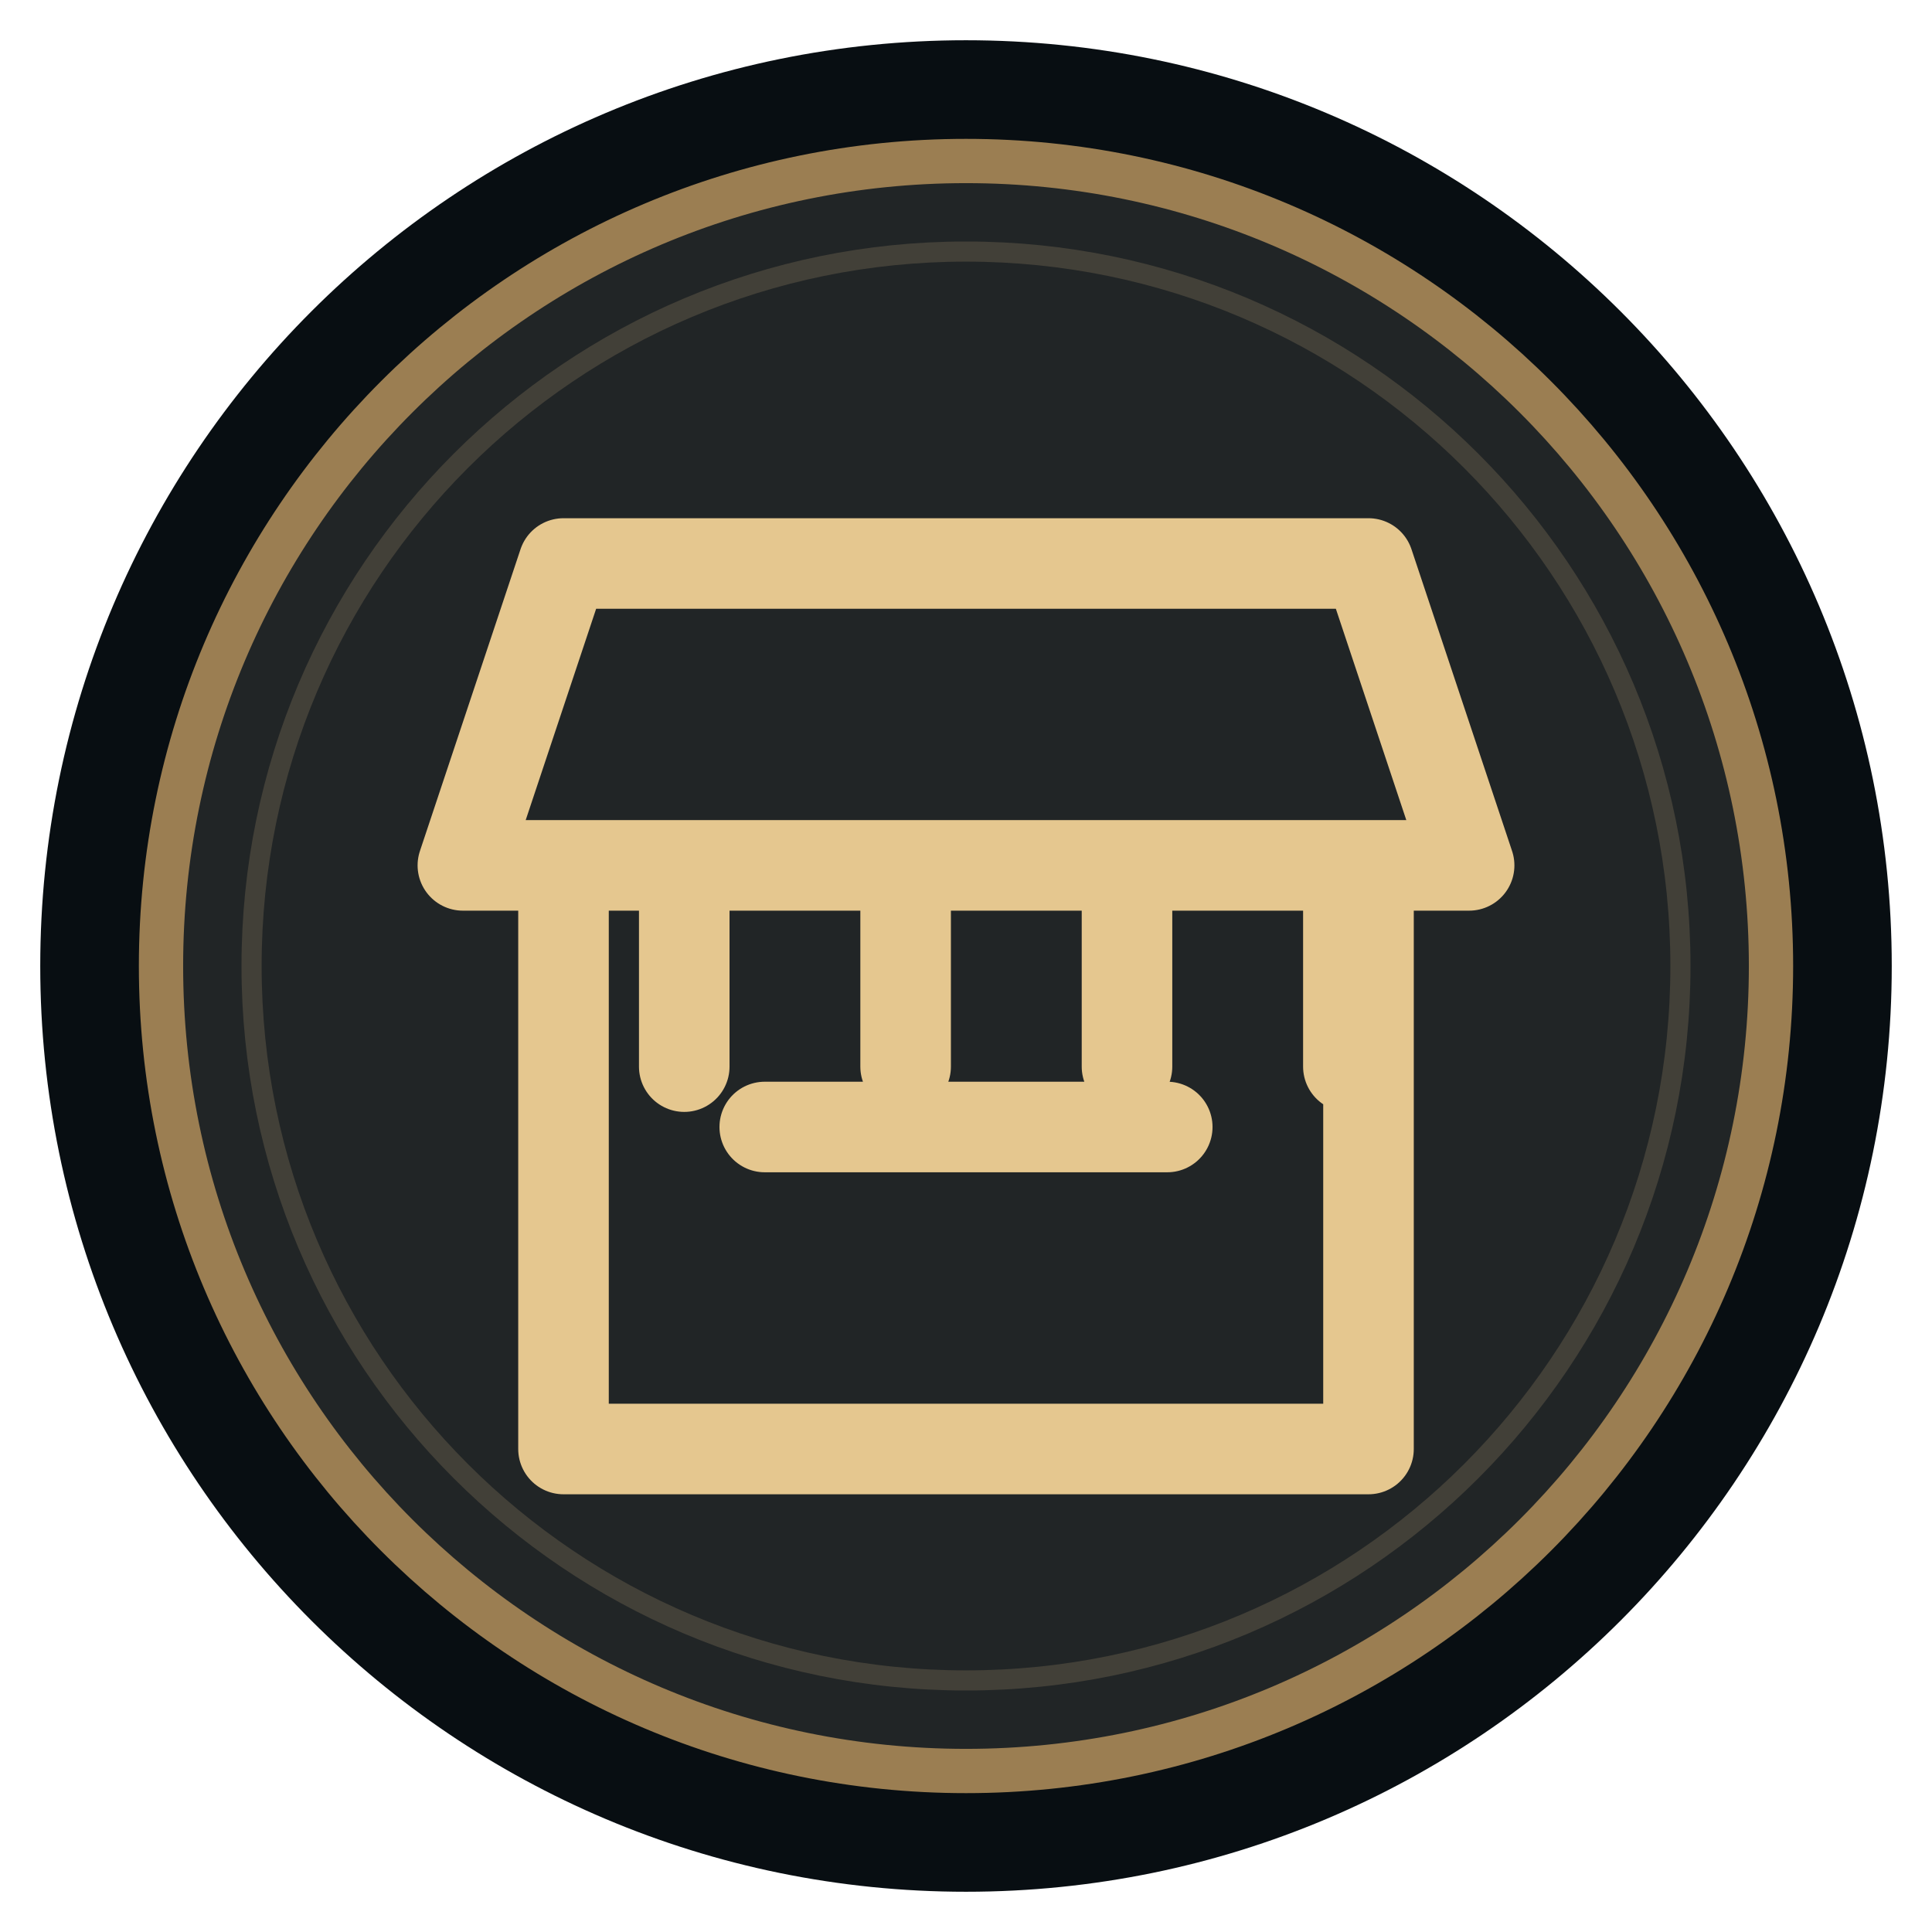
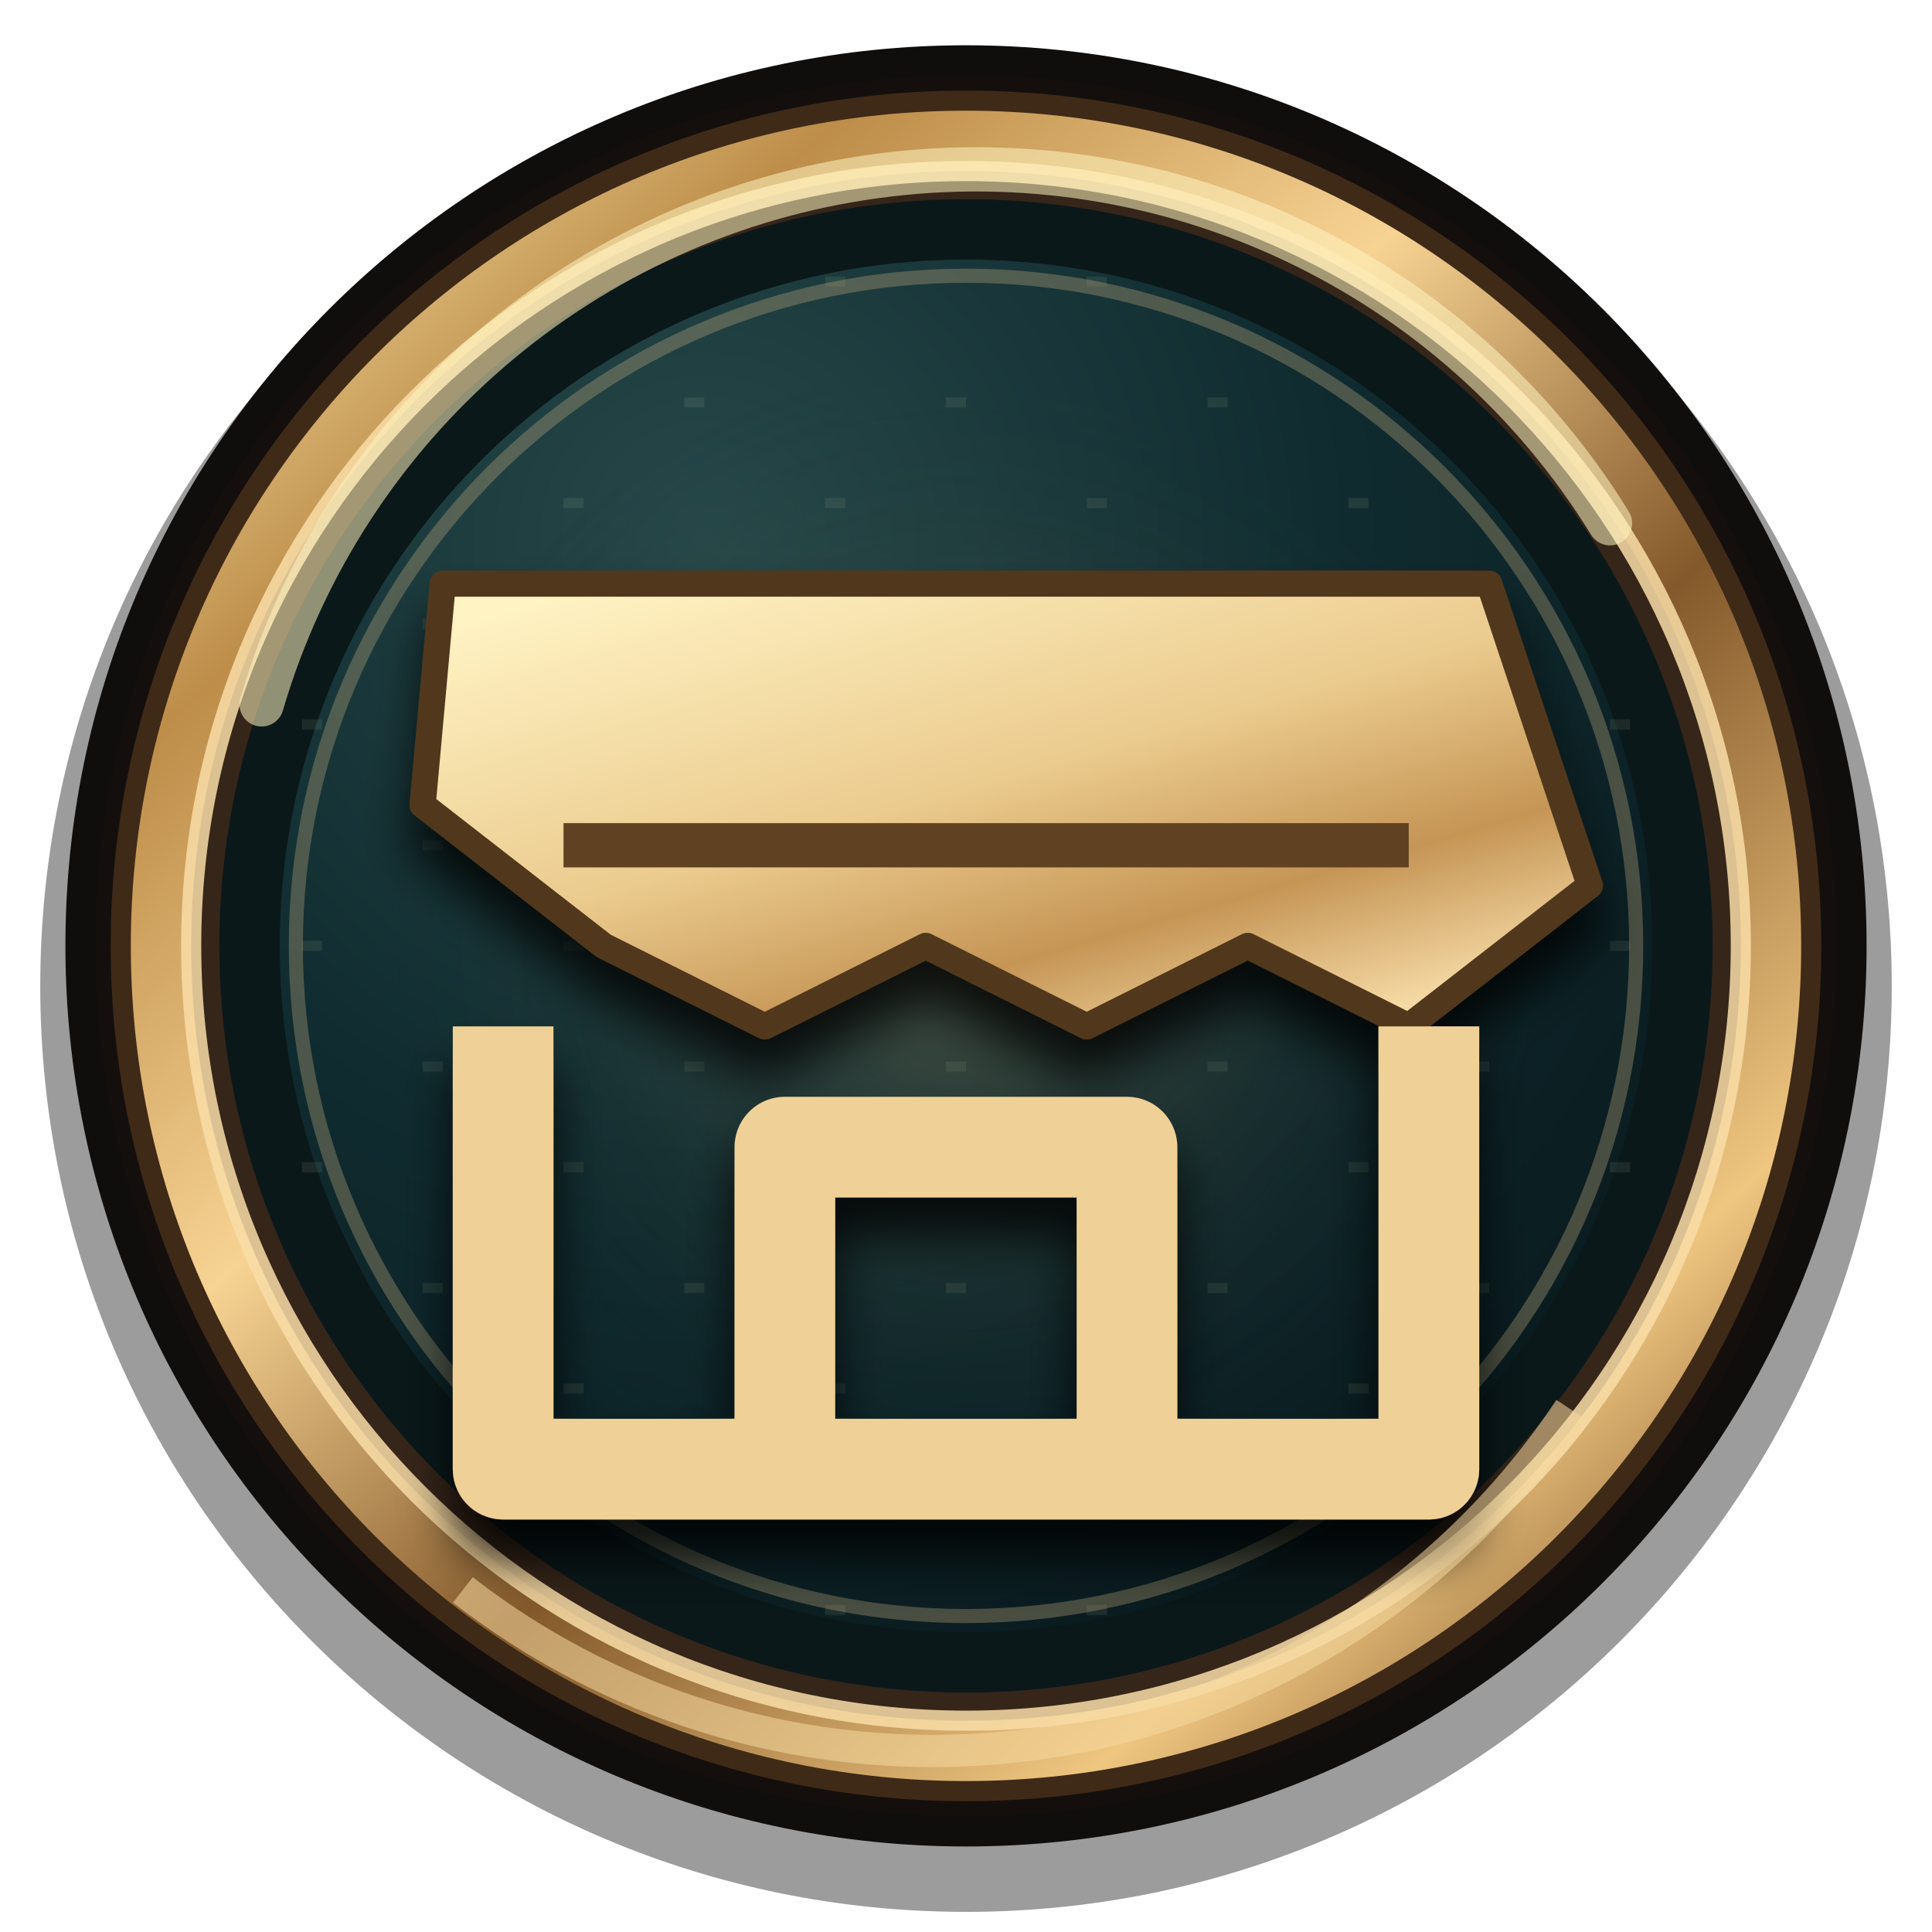
- <svg xmlns="http://www.w3.org/2000/svg" viewBox="0 0 96 96">
-   <circle cx="48" cy="48" r="43" fill="#181d1e" fill-opacity=".96" stroke="#080e12" stroke-width="6" />
-   <circle cx="48" cy="48" r="40" fill="none" stroke="#9b7e52" stroke-width="2.2" />
-   <circle cx="48" cy="48" r="35.5" fill="none" stroke="#e5c78f" stroke-opacity=".17" stroke-width="1" />
-   <g fill="none" stroke="#e5c78f" stroke-width="4.5" stroke-linecap="round" stroke-linejoin="round">
-     <path d="M23 43h50l-5-15H28zM28 43v29h40V43M38 56h20M34 43v10m11-10v10m11-10v10m11-10v10" />
+ <svg xmlns="http://www.w3.org/2000/svg" viewBox="0 0 96 96" role="img" aria-label="편의점">
+   <defs>
+     <linearGradient id="rim" x1=".09" y1=".02" x2=".94" y2=".97">
+       <stop stop-color="#f8e2a5" />
+       <stop offset=".17" stop-color="#bd8d49" />
+       <stop offset=".38" stop-color="#f7d393" />
+       <stop offset=".59" stop-color="#84592b" />
+       <stop offset=".82" stop-color="#efc680" />
+       <stop offset="1" stop-color="#71481f" />
+     </linearGradient>
+     <radialGradient id="enamel" cx=".32" cy=".22" r=".93">
+       <stop stop-color="#274849" />
+       <stop offset=".46" stop-color="#102c30" />
+       <stop offset="1" stop-color="#08161a" />
+     </radialGradient>
+     <linearGradient id="goldGlyph" x1=".08" y1=".05" x2=".81" y2="1">
+       <stop stop-color="#fff3c4" />
+       <stop offset=".47" stop-color="#ebcb8e" />
+       <stop offset=".75" stop-color="#c59555" />
+       <stop offset="1" stop-color="#f9dfab" />
+     </linearGradient>
+     <radialGradient id="glow">
+       <stop stop-color="#cda76b" stop-opacity=".28" />
+       <stop offset="1" stop-color="#102c30" stop-opacity="0" />
+     </radialGradient>
+     <filter id="shadow" x="-20%" y="-20%" width="140%" height="145%">
+       <feDropShadow dx="0" dy="2" stdDeviation="1.2" flood-color="#000" flood-opacity=".8" />
+     </filter>
+     <pattern id="grain" width="13" height="11" patternUnits="userSpaceOnUse">
+       <path d="M2 3h1M8 9h1" stroke="#b8c1a0" stroke-opacity=".11" stroke-width=".5" />
+     </pattern>
+   </defs>
+   <circle cx="48" cy="49" r="46" fill="#000" opacity=".39" />
+   <circle cx="48" cy="47" r="44" fill="#140f0c" stroke="#100e0d" stroke-width="1.5" />
+   <circle cx="48" cy="47" r="42" fill="url(#rim)" stroke="#3f2a18" stroke-width="1" />
+   <circle cx="48" cy="47" r="38.5" fill="#362519" stroke="#f9dda7" stroke-opacity=".85" stroke-width="1" />
+   <circle cx="48" cy="47" r="35.6" fill="url(#enamel)" stroke="#0a181a" stroke-width="3" />
+   <circle cx="48" cy="47" r="35" fill="url(#grain)" />
+   <circle cx="48" cy="47" r="33.3" fill="none" stroke="#b9a47c" stroke-opacity=".36" stroke-width=".7" />
+   <circle cx="48" cy="47" r="29" fill="url(#glow)" />
+   <g filter="url(#shadow)" fill="url(#goldGlyph)" stroke="#51371f" stroke-width="1.3" stroke-linejoin="round">
+     <path d="M22 29h52l5 15-9 7-8-4-8 4-8-4-8 4-8-4-9-7Z" />
+     <path d="M25 51v22h46V51M39 73V57h17v16" fill="none" stroke="#efd197" stroke-width="5" stroke-linejoin="round" />
+     <path d="M28 42h42" stroke="#604222" stroke-width="2.2" />
  </g>
+   <path d="M13 35 A37 37 0 0 1 80 26" fill="none" stroke="#fff4bf" stroke-opacity=".55" stroke-width="2.2" stroke-linecap="round" />
+   <path d="M78 70 A38 38 0 0 1 23 79" fill="none" stroke="#f6d89e" stroke-opacity=".55" stroke-width="1.6" />
</svg>
